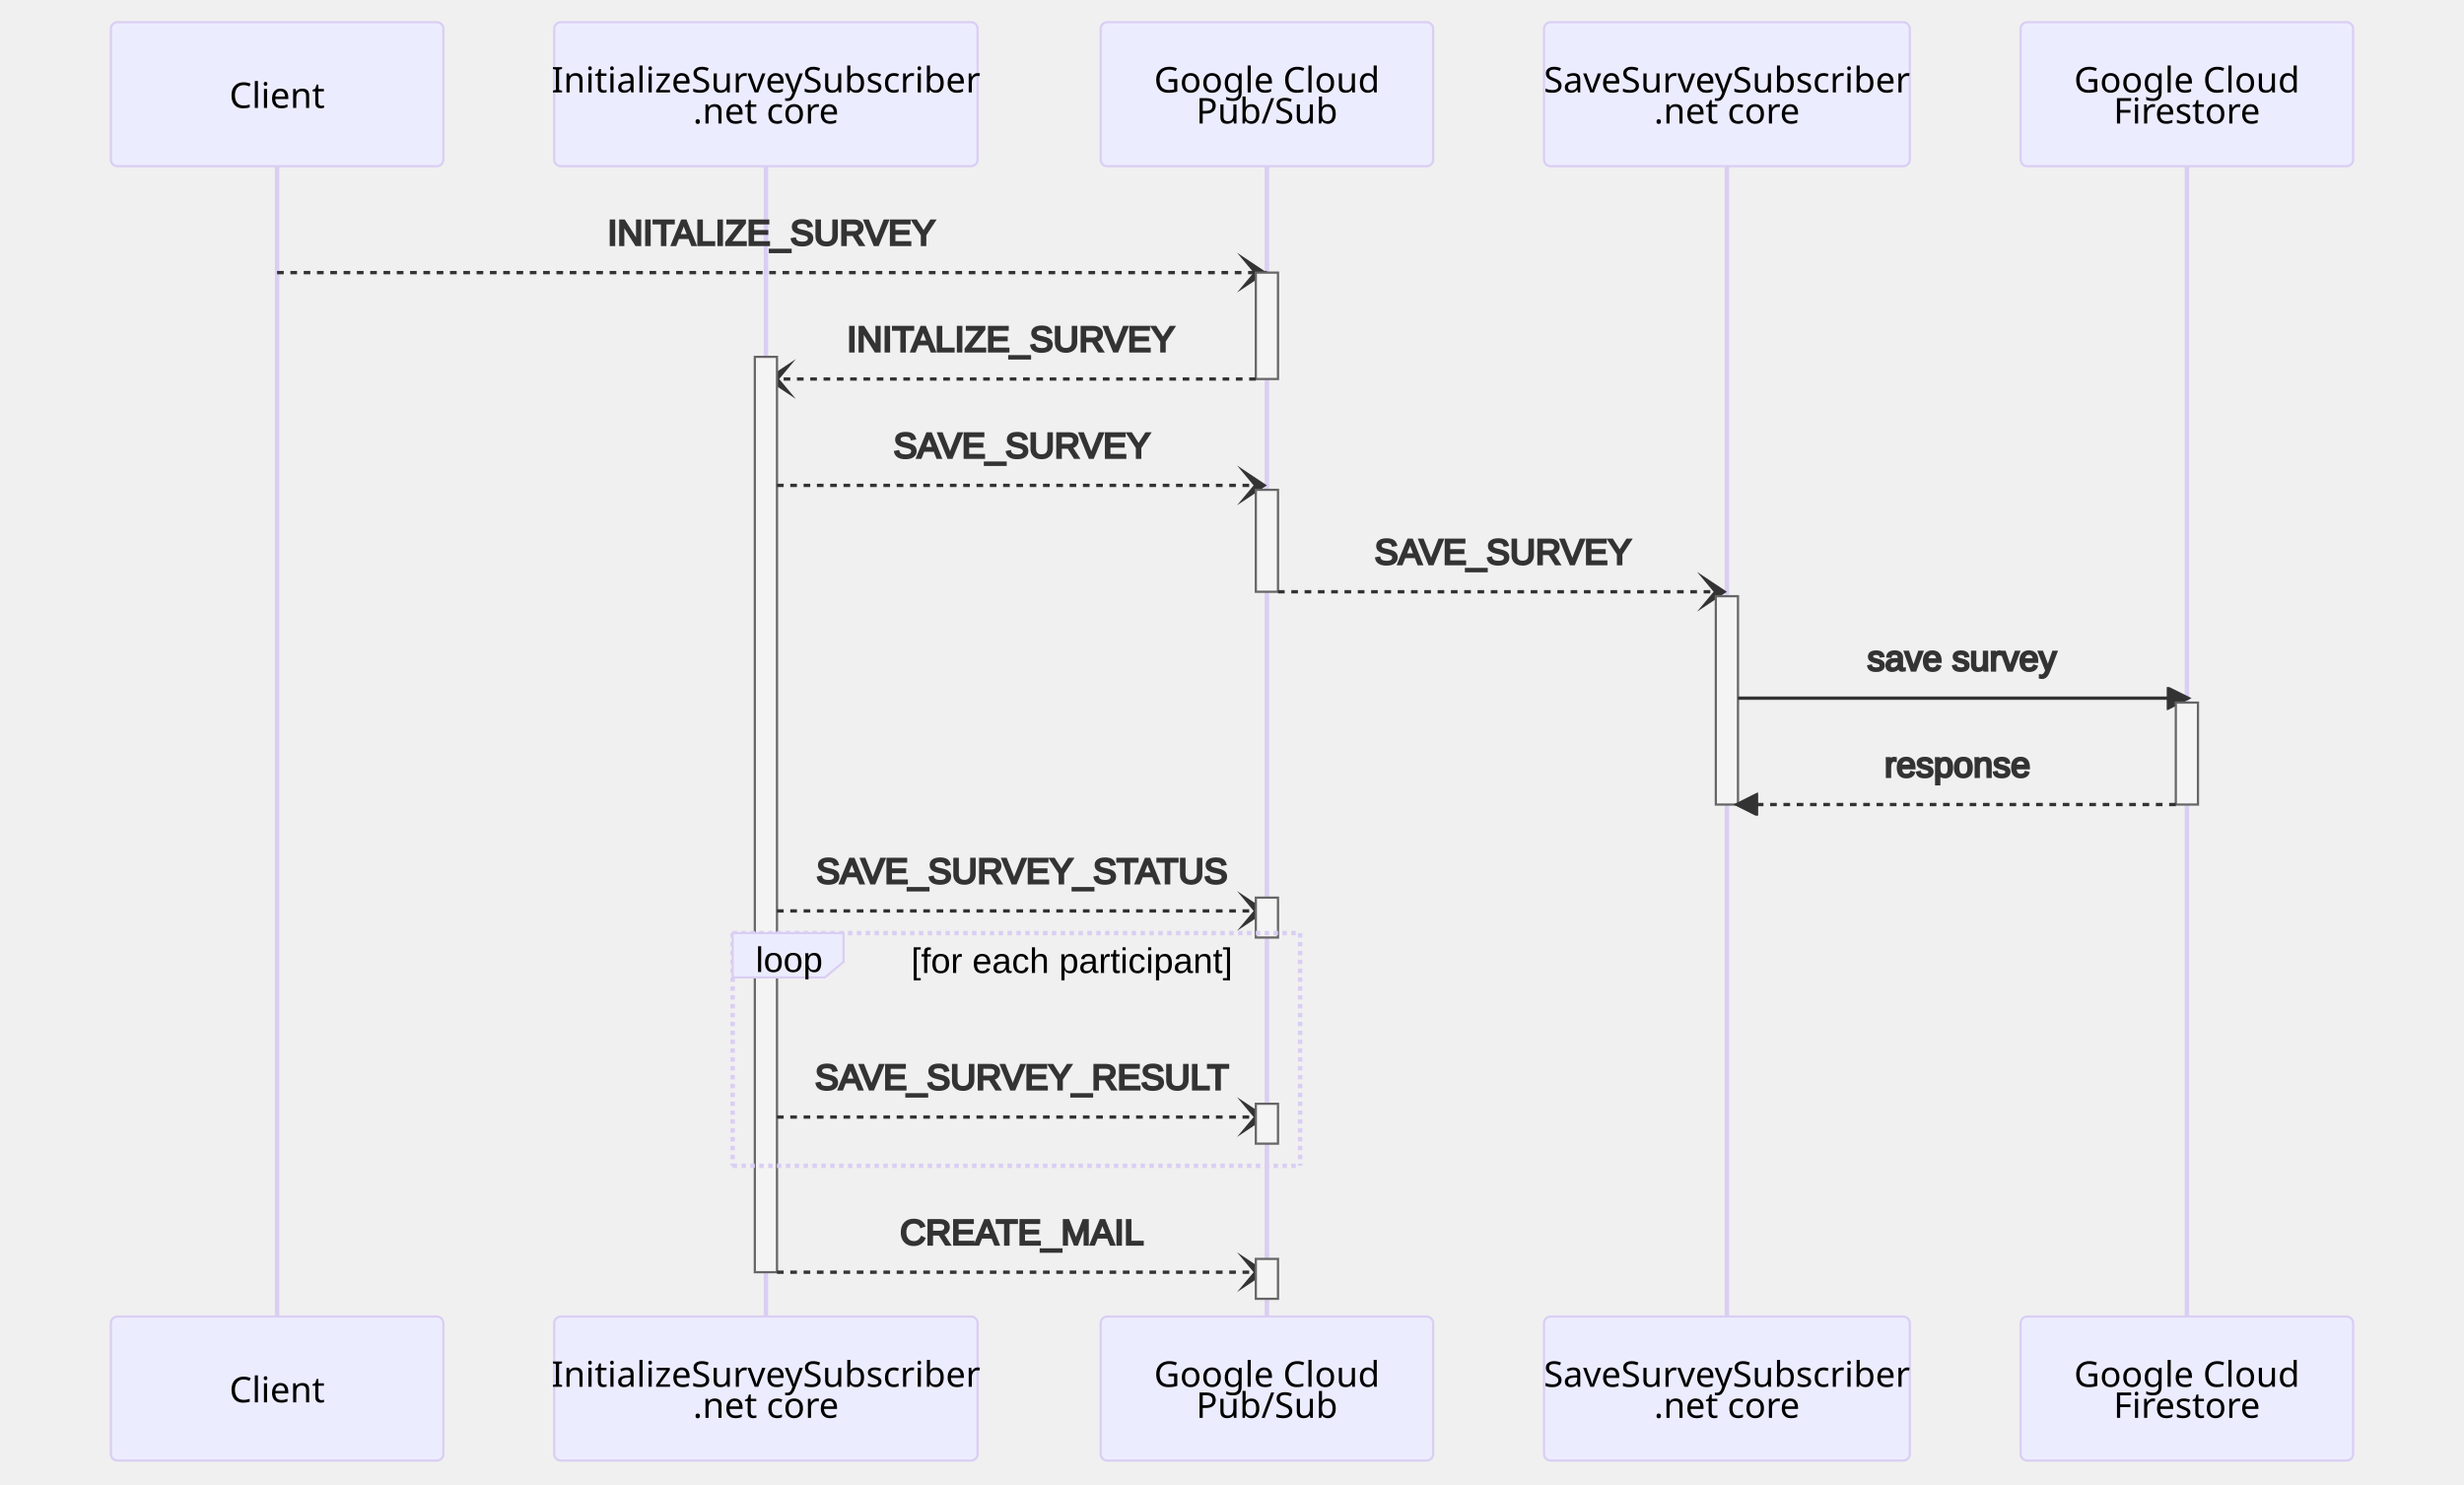
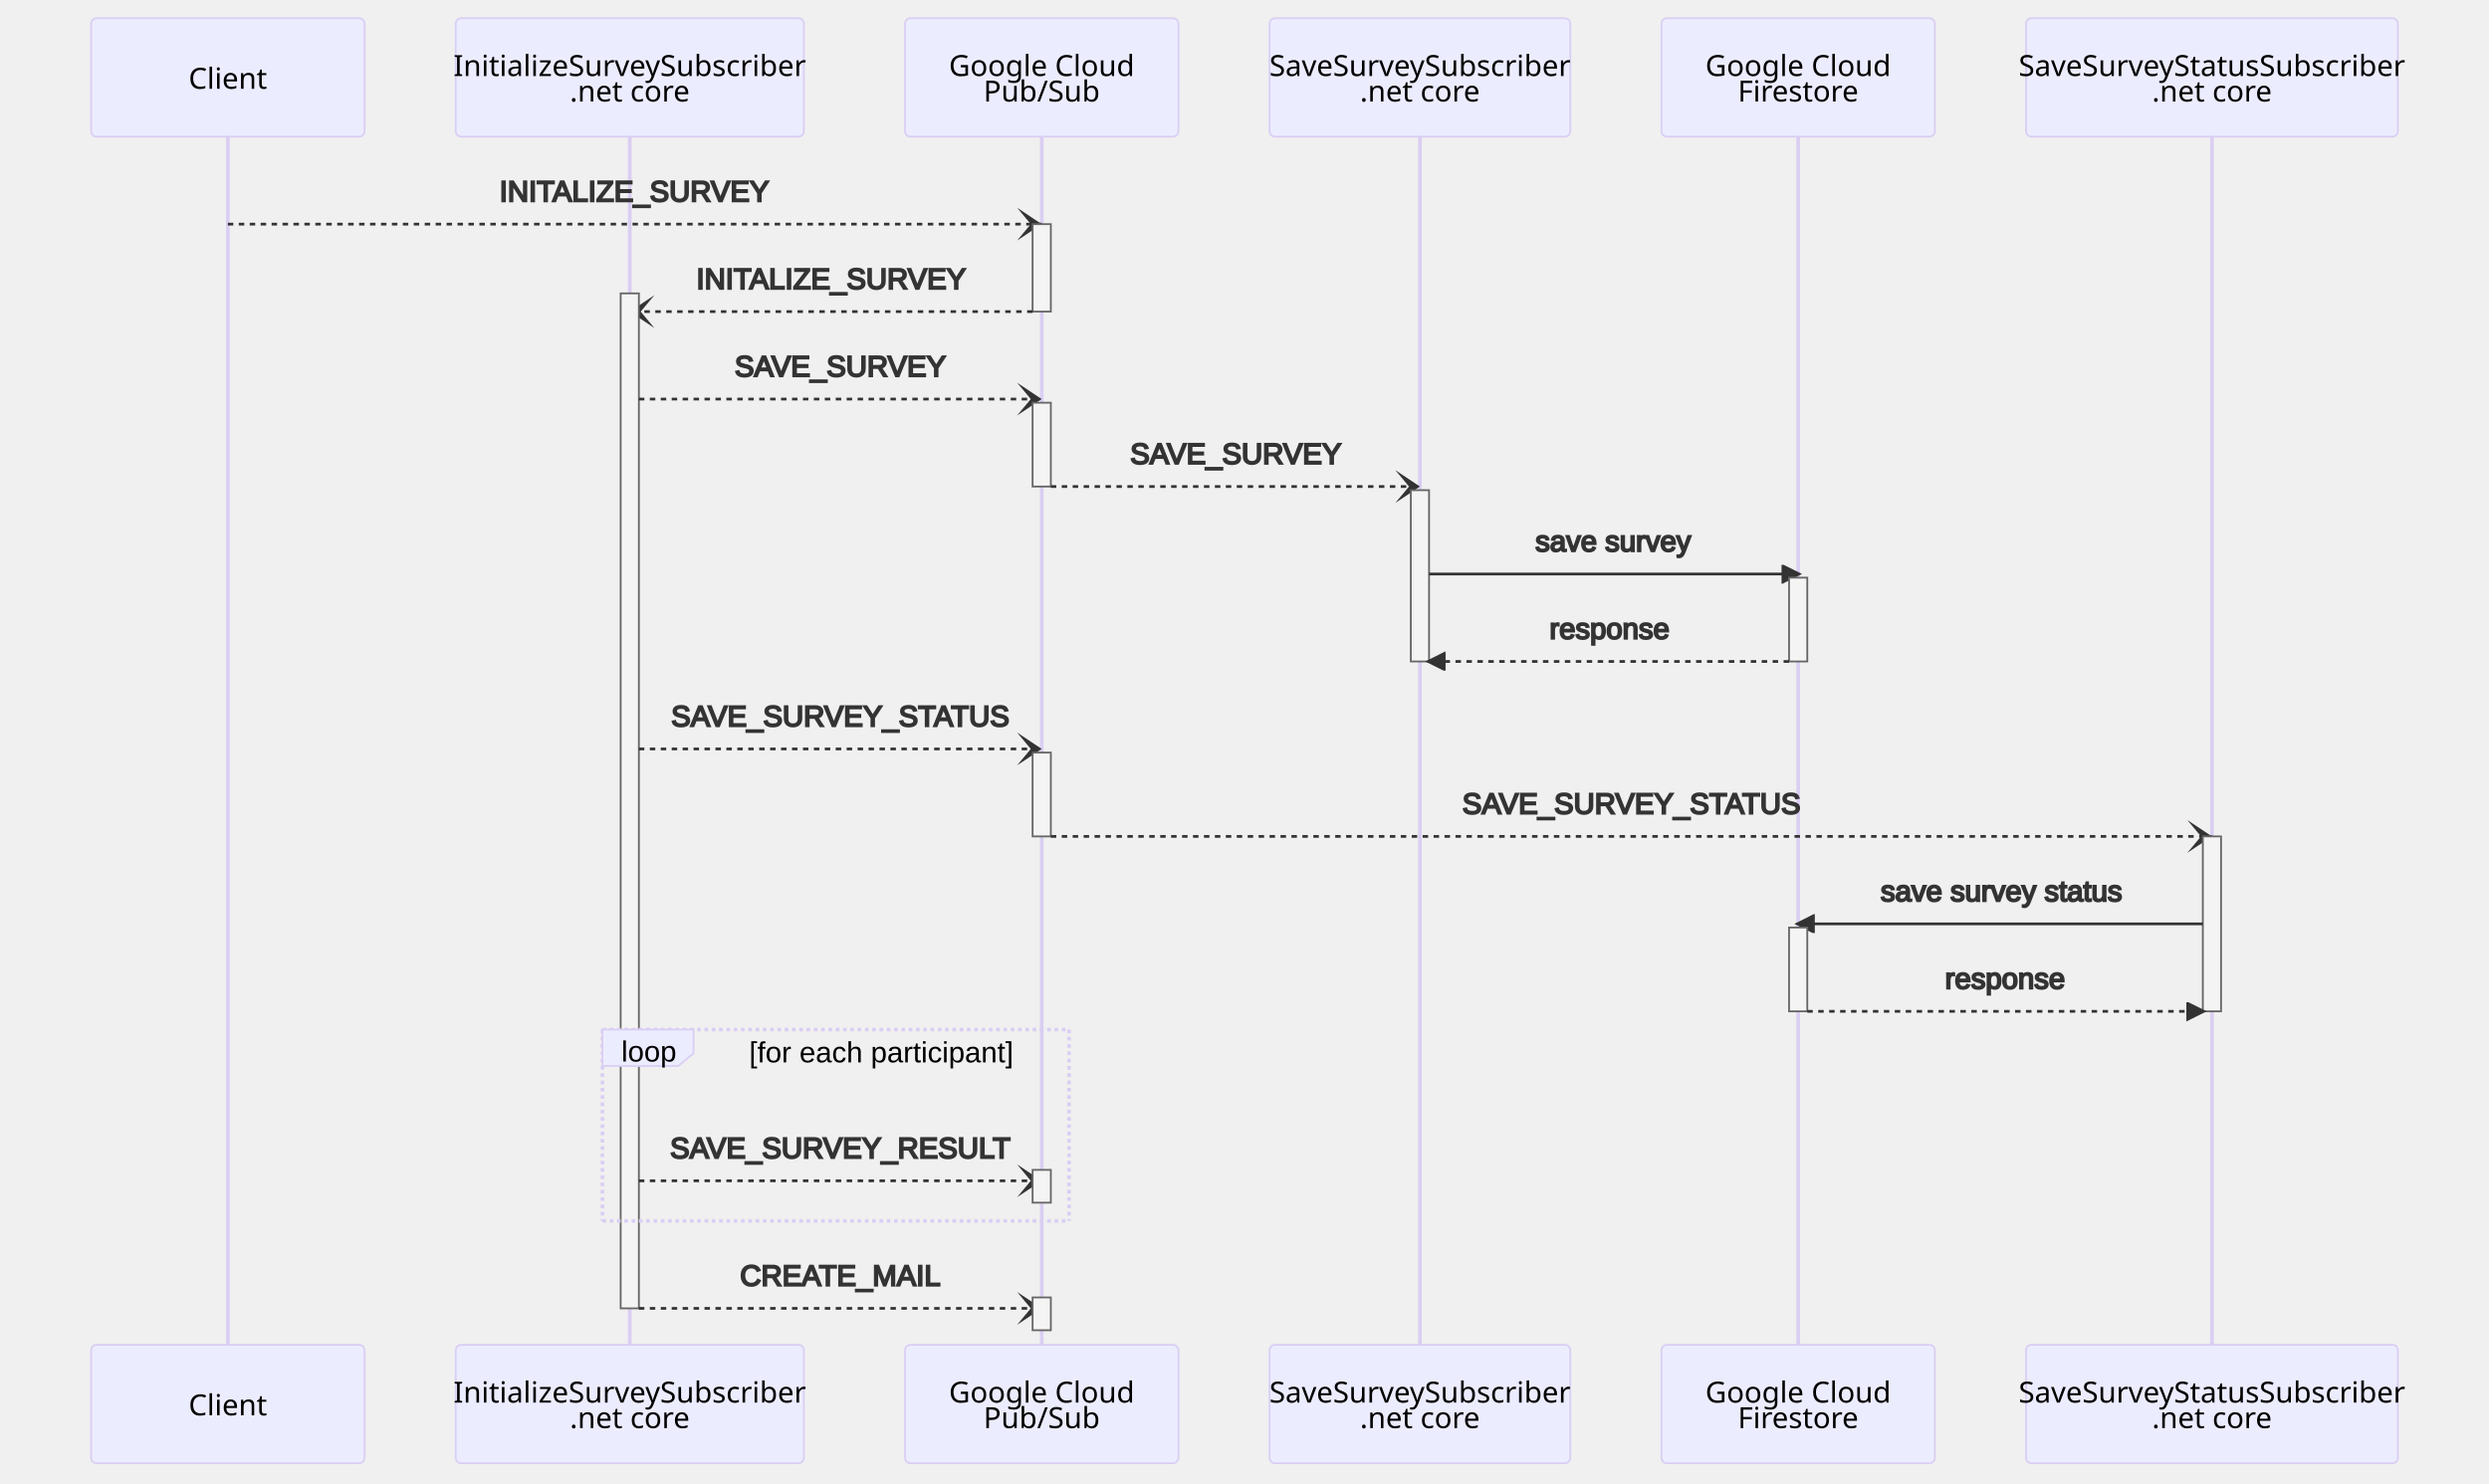
- <svg xmlns="http://www.w3.org/2000/svg" id="graph-div" width="100%" height="670" style="max-width: 1111.5px;" viewBox="-50 -10 1111.5 670">
+ <svg xmlns="http://www.w3.org/2000/svg" id="graph-div" width="100%" height="814" style="max-width: 1365.5px;" viewBox="-50 -10 1365.5 814">
  <style>#graph-div {font-family:"trebuchet ms",verdana,arial,sans-serif;font-size:16px;fill:#333;}#graph-div .error-icon{fill:#552222;}#graph-div .error-text{fill:#552222;stroke:#552222;}#graph-div .edge-thickness-normal{stroke-width:2px;}#graph-div .edge-thickness-thick{stroke-width:3.5px;}#graph-div .edge-pattern-solid{stroke-dasharray:0;}#graph-div .edge-pattern-dashed{stroke-dasharray:3;}#graph-div .edge-pattern-dotted{stroke-dasharray:2;}#graph-div .marker{fill:#333333;stroke:#333333;}#graph-div .marker.cross{stroke:#333333;}#graph-div svg{font-family:"trebuchet ms",verdana,arial,sans-serif;font-size:16px;}#graph-div .actor{stroke:hsl(259.626, 59.777%, 87.902%);fill:#ECECFF;}#graph-div text.actor&gt;tspan{fill:black;stroke:none;}#graph-div .actor-line{stroke:grey;}#graph-div .messageLine0{stroke-width:1.5;stroke-dasharray:none;stroke:#333;}#graph-div .messageLine1{stroke-width:1.5;stroke-dasharray:2,2;stroke:#333;}#graph-div #arrowhead path{fill:#333;stroke:#333;}#graph-div .sequenceNumber{fill:white;}#graph-div #sequencenumber{fill:#333;}#graph-div #crosshead path{fill:#333;stroke:#333;}#graph-div .messageText{fill:#333;stroke:#333;}#graph-div .labelBox{stroke:hsl(259.626, 59.777%, 87.902%);fill:#ECECFF;}#graph-div .labelText,#graph-div .labelText&gt;tspan{fill:black;stroke:none;}#graph-div .loopText,#graph-div .loopText&gt;tspan{fill:black;stroke:none;}#graph-div .loopLine{stroke-width:2px;stroke-dasharray:2,2;stroke:hsl(259.626, 59.777%, 87.902%);fill:hsl(259.626, 59.777%, 87.902%);}#graph-div .note{stroke:#aaaa33;fill:#fff5ad;}#graph-div .noteText,#graph-div .noteText&gt;tspan{fill:black;stroke:none;}#graph-div .activation0{fill:#f4f4f4;stroke:#666;}#graph-div .activation1{fill:#f4f4f4;stroke:#666;}#graph-div .activation2{fill:#f4f4f4;stroke:#666;}#graph-div .actorPopupMenu{position:absolute;}#graph-div .actorPopupMenuPanel{position:absolute;fill:#ECECFF;box-shadow:0px 8px 16px 0px rgba(0,0,0,0.2);filter:drop-shadow(3px 5px 2px rgb(0 0 0 / 0.4));}#graph-div .actor-man line{stroke:hsl(259.626, 59.777%, 87.902%);fill:#ECECFF;}#graph-div .actor-man circle,#graph-div line{stroke:hsl(259.626, 59.777%, 87.902%);fill:#ECECFF;stroke-width:2px;}#graph-div :root{--mermaid-font-family:"trebuchet ms",verdana,arial,sans-serif;}</style>
  <g />
  <defs>
    <symbol id="computer" width="24" height="24">
      <path transform="scale(.5)" d="M2 2v13h20v-13h-20zm18 11h-16v-9h16v9zm-10.228 6l.466-1h3.524l.467 1h-4.457zm14.228 3h-24l2-6h2.104l-1.33 4h18.45l-1.297-4h2.073l2 6zm-5-10h-14v-7h14v7z" />
    </symbol>
  </defs>
  <defs>
    <symbol id="database" fill-rule="evenodd" clip-rule="evenodd">
      <path transform="scale(.5)" d="M12.258.001l.256.004.255.005.253.008.251.01.249.012.247.015.246.016.242.019.241.02.239.023.236.024.233.027.231.028.229.031.225.032.223.034.22.036.217.038.214.04.211.041.208.043.205.045.201.046.198.048.194.05.191.051.187.053.183.054.18.056.175.057.172.059.168.06.163.061.16.063.155.064.15.066.074.033.073.033.071.034.07.034.069.035.068.035.067.035.066.035.064.036.064.036.062.036.06.036.06.037.058.037.058.037.055.038.055.038.053.038.052.038.051.039.05.039.048.039.047.039.045.04.044.04.043.04.041.04.04.041.039.041.037.041.036.041.034.041.033.042.032.042.03.042.029.042.027.042.026.043.024.043.023.043.021.043.02.043.018.044.017.043.015.044.013.044.012.044.011.045.009.044.007.045.006.045.004.045.002.045.001.045v17l-.001.045-.002.045-.004.045-.006.045-.007.045-.009.044-.011.045-.012.044-.013.044-.015.044-.017.043-.018.044-.02.043-.021.043-.023.043-.024.043-.026.043-.027.042-.029.042-.03.042-.032.042-.033.042-.034.041-.036.041-.037.041-.039.041-.04.041-.041.04-.043.04-.044.04-.045.04-.047.039-.048.039-.05.039-.051.039-.052.038-.053.038-.055.038-.055.038-.058.037-.058.037-.06.037-.06.036-.062.036-.064.036-.064.036-.066.035-.067.035-.068.035-.069.035-.07.034-.071.034-.073.033-.074.033-.15.066-.155.064-.16.063-.163.061-.168.06-.172.059-.175.057-.18.056-.183.054-.187.053-.191.051-.194.05-.198.048-.201.046-.205.045-.208.043-.211.041-.214.04-.217.038-.22.036-.223.034-.225.032-.229.031-.231.028-.233.027-.236.024-.239.023-.241.02-.242.019-.246.016-.247.015-.249.012-.251.01-.253.008-.255.005-.256.004-.258.001-.258-.001-.256-.004-.255-.005-.253-.008-.251-.01-.249-.012-.247-.015-.245-.016-.243-.019-.241-.02-.238-.023-.236-.024-.234-.027-.231-.028-.228-.031-.226-.032-.223-.034-.22-.036-.217-.038-.214-.04-.211-.041-.208-.043-.204-.045-.201-.046-.198-.048-.195-.05-.19-.051-.187-.053-.184-.054-.179-.056-.176-.057-.172-.059-.167-.06-.164-.061-.159-.063-.155-.064-.151-.066-.074-.033-.072-.033-.072-.034-.07-.034-.069-.035-.068-.035-.067-.035-.066-.035-.064-.036-.063-.036-.062-.036-.061-.036-.06-.037-.058-.037-.057-.037-.056-.038-.055-.038-.053-.038-.052-.038-.051-.039-.049-.039-.049-.039-.046-.039-.046-.04-.044-.04-.043-.04-.041-.04-.04-.041-.039-.041-.037-.041-.036-.041-.034-.041-.033-.042-.032-.042-.03-.042-.029-.042-.027-.042-.026-.043-.024-.043-.023-.043-.021-.043-.02-.043-.018-.044-.017-.043-.015-.044-.013-.044-.012-.044-.011-.045-.009-.044-.007-.045-.006-.045-.004-.045-.002-.045-.001-.045v-17l.001-.045.002-.045.004-.045.006-.045.007-.045.009-.044.011-.045.012-.044.013-.044.015-.044.017-.043.018-.044.02-.043.021-.043.023-.043.024-.043.026-.043.027-.042.029-.042.03-.042.032-.042.033-.042.034-.041.036-.041.037-.041.039-.041.04-.041.041-.04.043-.04.044-.04.046-.04.046-.039.049-.039.049-.039.051-.039.052-.038.053-.038.055-.038.056-.038.057-.037.058-.037.06-.037.061-.036.062-.036.063-.036.064-.036.066-.035.067-.035.068-.035.069-.035.07-.034.072-.034.072-.033.074-.033.151-.066.155-.064.159-.063.164-.061.167-.06.172-.059.176-.057.179-.056.184-.054.187-.053.19-.051.195-.05.198-.048.201-.046.204-.045.208-.043.211-.041.214-.04.217-.038.22-.036.223-.034.226-.032.228-.031.231-.028.234-.027.236-.024.238-.023.241-.02.243-.019.245-.016.247-.015.249-.012.251-.01.253-.008.255-.005.256-.004.258-.001.258.001zm-9.258 20.499v.01l.001.021.003.021.004.022.005.021.006.022.007.022.009.023.01.022.011.023.012.023.013.023.015.023.016.024.017.023.018.024.019.024.021.024.022.025.023.024.024.025.052.049.056.05.061.051.066.051.07.051.075.051.079.052.084.052.088.052.092.052.097.052.102.051.105.052.11.052.114.051.119.051.123.051.127.05.131.05.135.05.139.048.144.049.147.047.152.047.155.047.16.045.163.045.167.043.171.043.176.041.178.041.183.039.187.039.19.037.194.035.197.035.202.033.204.031.209.03.212.029.216.027.219.025.222.024.226.021.23.02.233.018.236.016.24.015.243.012.246.01.249.008.253.005.256.004.259.001.26-.001.257-.004.254-.005.25-.008.247-.011.244-.012.241-.014.237-.016.233-.018.231-.021.226-.021.224-.024.22-.026.216-.027.212-.028.21-.031.205-.031.202-.034.198-.034.194-.036.191-.037.187-.039.183-.04.179-.04.175-.042.172-.043.168-.044.163-.045.16-.046.155-.046.152-.047.148-.048.143-.049.139-.049.136-.05.131-.05.126-.05.123-.051.118-.052.114-.051.11-.052.106-.052.101-.052.096-.052.092-.052.088-.053.083-.051.079-.052.074-.052.07-.051.065-.051.06-.051.056-.05.051-.05.023-.024.023-.025.021-.024.02-.024.019-.024.018-.024.017-.024.015-.023.014-.024.013-.023.012-.023.01-.023.01-.022.008-.022.006-.022.006-.022.004-.022.004-.021.001-.021.001-.021v-4.127l-.077.055-.08.053-.083.054-.085.053-.087.052-.09.052-.093.051-.095.05-.097.05-.1.049-.102.049-.105.048-.106.047-.109.047-.111.046-.114.045-.115.045-.118.044-.12.043-.122.042-.124.042-.126.041-.128.04-.13.04-.132.038-.134.038-.135.037-.138.037-.139.035-.142.035-.143.034-.144.033-.147.032-.148.031-.15.03-.151.03-.153.029-.154.027-.156.027-.158.026-.159.025-.161.024-.162.023-.163.022-.165.021-.166.02-.167.019-.169.018-.169.017-.171.016-.173.015-.173.014-.175.013-.175.012-.177.011-.178.01-.179.008-.179.008-.181.006-.182.005-.182.004-.184.003-.184.002h-.37l-.184-.002-.184-.003-.182-.004-.182-.005-.181-.006-.179-.008-.179-.008-.178-.01-.176-.011-.176-.012-.175-.013-.173-.014-.172-.015-.171-.016-.17-.017-.169-.018-.167-.019-.166-.02-.165-.021-.163-.022-.162-.023-.161-.024-.159-.025-.157-.026-.156-.027-.155-.027-.153-.029-.151-.03-.15-.03-.148-.031-.146-.032-.145-.033-.143-.034-.141-.035-.14-.035-.137-.037-.136-.037-.134-.038-.132-.038-.13-.04-.128-.04-.126-.041-.124-.042-.122-.042-.12-.044-.117-.043-.116-.045-.113-.045-.112-.046-.109-.047-.106-.047-.105-.048-.102-.049-.1-.049-.097-.05-.095-.05-.093-.052-.09-.051-.087-.052-.085-.053-.083-.054-.08-.054-.077-.054v4.127zm0-5.654v.011l.001.021.003.021.004.021.005.022.006.022.007.022.009.022.01.022.011.023.012.023.013.023.015.024.016.023.017.024.018.024.019.024.021.024.022.024.023.025.024.024.052.05.056.05.061.05.066.051.07.051.075.052.079.051.084.052.088.052.092.052.097.052.102.052.105.052.11.051.114.051.119.052.123.05.127.051.131.05.135.049.139.049.144.048.147.048.152.047.155.046.16.045.163.045.167.044.171.042.176.042.178.04.183.04.187.038.19.037.194.036.197.034.202.033.204.032.209.03.212.028.216.027.219.025.222.024.226.022.23.02.233.018.236.016.24.014.243.012.246.01.249.008.253.006.256.003.259.001.26-.001.257-.003.254-.006.25-.008.247-.01.244-.012.241-.015.237-.016.233-.018.231-.02.226-.022.224-.024.22-.025.216-.027.212-.029.21-.03.205-.032.202-.033.198-.035.194-.036.191-.037.187-.039.183-.039.179-.041.175-.042.172-.043.168-.044.163-.045.16-.045.155-.047.152-.047.148-.048.143-.048.139-.05.136-.049.131-.05.126-.051.123-.051.118-.051.114-.052.11-.052.106-.052.101-.052.096-.052.092-.052.088-.052.083-.052.079-.052.074-.051.07-.052.065-.051.06-.05.056-.051.051-.049.023-.025.023-.024.021-.025.02-.024.019-.024.018-.024.017-.024.015-.023.014-.023.013-.024.012-.022.01-.023.01-.023.008-.022.006-.022.006-.022.004-.021.004-.022.001-.021.001-.021v-4.139l-.077.054-.08.054-.083.054-.085.052-.087.053-.09.051-.093.051-.095.051-.097.05-.1.049-.102.049-.105.048-.106.047-.109.047-.111.046-.114.045-.115.044-.118.044-.12.044-.122.042-.124.042-.126.041-.128.04-.13.039-.132.039-.134.038-.135.037-.138.036-.139.036-.142.035-.143.033-.144.033-.147.033-.148.031-.15.03-.151.03-.153.028-.154.028-.156.027-.158.026-.159.025-.161.024-.162.023-.163.022-.165.021-.166.02-.167.019-.169.018-.169.017-.171.016-.173.015-.173.014-.175.013-.175.012-.177.011-.178.009-.179.009-.179.007-.181.007-.182.005-.182.004-.184.003-.184.002h-.37l-.184-.002-.184-.003-.182-.004-.182-.005-.181-.007-.179-.007-.179-.009-.178-.009-.176-.011-.176-.012-.175-.013-.173-.014-.172-.015-.171-.016-.17-.017-.169-.018-.167-.019-.166-.02-.165-.021-.163-.022-.162-.023-.161-.024-.159-.025-.157-.026-.156-.027-.155-.028-.153-.028-.151-.03-.15-.03-.148-.031-.146-.033-.145-.033-.143-.033-.141-.035-.14-.036-.137-.036-.136-.037-.134-.038-.132-.039-.13-.039-.128-.04-.126-.041-.124-.042-.122-.043-.12-.043-.117-.044-.116-.044-.113-.046-.112-.046-.109-.046-.106-.047-.105-.048-.102-.049-.1-.049-.097-.05-.095-.051-.093-.051-.09-.051-.087-.053-.085-.052-.083-.054-.08-.054-.077-.054v4.139zm0-5.666v.011l.001.02.003.022.004.021.005.022.006.021.007.022.009.023.01.022.011.023.012.023.013.023.015.023.016.024.017.024.018.023.019.024.021.025.022.024.023.024.024.025.052.05.056.05.061.05.066.051.07.051.075.052.079.051.084.052.088.052.092.052.097.052.102.052.105.051.11.052.114.051.119.051.123.051.127.05.131.05.135.05.139.049.144.048.147.048.152.047.155.046.16.045.163.045.167.043.171.043.176.042.178.04.183.04.187.038.19.037.194.036.197.034.202.033.204.032.209.03.212.028.216.027.219.025.222.024.226.021.23.02.233.018.236.017.24.014.243.012.246.01.249.008.253.006.256.003.259.001.26-.001.257-.003.254-.006.25-.008.247-.01.244-.013.241-.014.237-.016.233-.018.231-.02.226-.022.224-.024.22-.025.216-.027.212-.029.21-.03.205-.032.202-.033.198-.035.194-.036.191-.037.187-.039.183-.039.179-.041.175-.042.172-.043.168-.044.163-.045.16-.045.155-.047.152-.047.148-.048.143-.049.139-.049.136-.049.131-.051.126-.05.123-.051.118-.052.114-.051.11-.052.106-.052.101-.052.096-.052.092-.052.088-.052.083-.052.079-.052.074-.052.07-.051.065-.051.06-.051.056-.05.051-.049.023-.025.023-.025.021-.024.02-.024.019-.024.018-.024.017-.024.015-.023.014-.024.013-.023.012-.023.01-.022.01-.023.008-.022.006-.022.006-.022.004-.022.004-.021.001-.021.001-.021v-4.153l-.077.054-.08.054-.083.053-.085.053-.087.053-.09.051-.093.051-.095.051-.097.05-.1.049-.102.048-.105.048-.106.048-.109.046-.111.046-.114.046-.115.044-.118.044-.12.043-.122.043-.124.042-.126.041-.128.04-.13.039-.132.039-.134.038-.135.037-.138.036-.139.036-.142.034-.143.034-.144.033-.147.032-.148.032-.15.03-.151.03-.153.028-.154.028-.156.027-.158.026-.159.024-.161.024-.162.023-.163.023-.165.021-.166.02-.167.019-.169.018-.169.017-.171.016-.173.015-.173.014-.175.013-.175.012-.177.01-.178.01-.179.009-.179.007-.181.006-.182.006-.182.004-.184.003-.184.001-.185.001-.185-.001-.184-.001-.184-.003-.182-.004-.182-.006-.181-.006-.179-.007-.179-.009-.178-.01-.176-.01-.176-.012-.175-.013-.173-.014-.172-.015-.171-.016-.17-.017-.169-.018-.167-.019-.166-.02-.165-.021-.163-.023-.162-.023-.161-.024-.159-.024-.157-.026-.156-.027-.155-.028-.153-.028-.151-.03-.15-.03-.148-.032-.146-.032-.145-.033-.143-.034-.141-.034-.14-.036-.137-.036-.136-.037-.134-.038-.132-.039-.13-.039-.128-.041-.126-.041-.124-.041-.122-.043-.12-.043-.117-.044-.116-.044-.113-.046-.112-.046-.109-.046-.106-.048-.105-.048-.102-.048-.1-.05-.097-.049-.095-.051-.093-.051-.09-.052-.087-.052-.085-.053-.083-.053-.08-.054-.077-.054v4.153zm8.74-8.179l-.257.004-.254.005-.25.008-.247.011-.244.012-.241.014-.237.016-.233.018-.231.021-.226.022-.224.023-.22.026-.216.027-.212.028-.21.031-.205.032-.202.033-.198.034-.194.036-.191.038-.187.038-.183.04-.179.041-.175.042-.172.043-.168.043-.163.045-.16.046-.155.046-.152.048-.148.048-.143.048-.139.049-.136.05-.131.05-.126.051-.123.051-.118.051-.114.052-.11.052-.106.052-.101.052-.096.052-.092.052-.088.052-.083.052-.079.052-.074.051-.07.052-.065.051-.06.05-.056.05-.051.05-.023.025-.023.024-.021.024-.02.025-.019.024-.018.024-.017.023-.015.024-.014.023-.013.023-.012.023-.01.023-.01.022-.008.022-.006.023-.006.021-.004.022-.004.021-.001.021-.001.021.001.021.001.021.004.021.004.022.006.021.006.023.008.022.01.022.01.023.012.023.013.023.014.023.015.024.017.023.018.024.019.024.02.025.021.024.023.024.023.025.051.05.056.05.06.05.065.051.07.052.074.051.079.052.083.052.088.052.092.052.096.052.101.052.106.052.11.052.114.052.118.051.123.051.126.051.131.05.136.05.139.049.143.048.148.048.152.048.155.046.16.046.163.045.168.043.172.043.175.042.179.041.183.04.187.038.191.038.194.036.198.034.202.033.205.032.21.031.212.028.216.027.22.026.224.023.226.022.231.021.233.018.237.016.241.014.244.012.247.011.25.008.254.005.257.004.26.001.26-.001.257-.004.254-.005.25-.008.247-.011.244-.012.241-.014.237-.016.233-.018.231-.021.226-.022.224-.023.22-.026.216-.027.212-.028.21-.031.205-.032.202-.033.198-.034.194-.036.191-.038.187-.038.183-.04.179-.041.175-.042.172-.043.168-.043.163-.045.16-.046.155-.046.152-.048.148-.048.143-.048.139-.049.136-.05.131-.05.126-.051.123-.051.118-.051.114-.052.11-.052.106-.052.101-.052.096-.052.092-.052.088-.052.083-.052.079-.052.074-.051.07-.052.065-.051.06-.05.056-.05.051-.05.023-.025.023-.024.021-.024.02-.025.019-.024.018-.024.017-.023.015-.024.014-.023.013-.023.012-.023.01-.023.01-.022.008-.022.006-.023.006-.021.004-.022.004-.021.001-.021.001-.021-.001-.021-.001-.021-.004-.021-.004-.022-.006-.021-.006-.023-.008-.022-.01-.022-.01-.023-.012-.023-.013-.023-.014-.023-.015-.024-.017-.023-.018-.024-.019-.024-.02-.025-.021-.024-.023-.024-.023-.025-.051-.05-.056-.05-.06-.05-.065-.051-.07-.052-.074-.051-.079-.052-.083-.052-.088-.052-.092-.052-.096-.052-.101-.052-.106-.052-.11-.052-.114-.052-.118-.051-.123-.051-.126-.051-.131-.05-.136-.05-.139-.049-.143-.048-.148-.048-.152-.048-.155-.046-.16-.046-.163-.045-.168-.043-.172-.043-.175-.042-.179-.041-.183-.04-.187-.038-.191-.038-.194-.036-.198-.034-.202-.033-.205-.032-.21-.031-.212-.028-.216-.027-.22-.026-.224-.023-.226-.022-.231-.021-.233-.018-.237-.016-.241-.014-.244-.012-.247-.011-.25-.008-.254-.005-.257-.004-.26-.001-.26.001z" />
    </symbol>
  </defs>
  <defs>
    <symbol id="clock" width="24" height="24">
      <path transform="scale(.5)" d="M12 2c5.514 0 10 4.486 10 10s-4.486 10-10 10-10-4.486-10-10 4.486-10 10-10zm0-2c-6.627 0-12 5.373-12 12s5.373 12 12 12 12-5.373 12-12-5.373-12-12-12zm5.848 12.459c.202.038.202.333.001.372-1.907.361-6.045 1.111-6.547 1.111-.719 0-1.301-.582-1.301-1.301 0-.512.77-5.447 1.125-7.445.034-.192.312-.181.343.014l.985 6.238 5.394 1.011z" />
    </symbol>
  </defs>
  <g>
-     <line id="actor1016" x1="75" y1="5" x2="75" y2="604" class="200" stroke-width="0.5px" stroke="#999" />
-     <g id="root-1016">
+     <line id="actor1715" x1="75" y1="5" x2="75" y2="748" class="200" stroke-width="0.5px" stroke="#999" />
+     <g id="root-1715">
      <rect x="0" y="0" fill="#eaeaea" stroke="#666" width="150" height="65" rx="3" ry="3" class="actor" />
      <text x="75" y="32.5" style="text-anchor: middle; font-weight: 400; font-family: &quot;Open-Sans&quot;, &quot;sans-serif&quot;;" dominant-baseline="central" alignment-baseline="central" class="actor">
        <tspan x="75" dy="0">Client</tspan>
      </text>
    </g>
  </g>
  <g>
-     <line id="actor1017" x1="295.5" y1="5" x2="295.5" y2="604" class="200" stroke-width="0.5px" stroke="#999" />
-     <g id="root-1017">
+     <line id="actor1716" x1="295.5" y1="5" x2="295.5" y2="748" class="200" stroke-width="0.5px" stroke="#999" />
+     <g id="root-1716">
      <rect x="200" y="0" fill="#eaeaea" stroke="#666" width="191" height="65" rx="3" ry="3" class="actor" />
      <text x="295.5" y="32.5" style="text-anchor: middle; font-weight: 400; font-family: &quot;Open-Sans&quot;, &quot;sans-serif&quot;;" dominant-baseline="central" alignment-baseline="central" class="actor">
        <tspan x="295.5" dy="-7">InitializeSurveySubscriber</tspan>
      </text>
      <text x="295.5" y="32.5" style="text-anchor: middle; font-weight: 400; font-family: &quot;Open-Sans&quot;, &quot;sans-serif&quot;;" dominant-baseline="central" alignment-baseline="central" class="actor">
        <tspan x="295.5" dy="7">.net core</tspan>
      </text>
    </g>
  </g>
  <g>
-     <line id="actor1018" x1="521.5" y1="5" x2="521.5" y2="604" class="200" stroke-width="0.5px" stroke="#999" />
-     <g id="root-1018">
+     <line id="actor1717" x1="521.5" y1="5" x2="521.5" y2="748" class="200" stroke-width="0.5px" stroke="#999" />
+     <g id="root-1717">
      <rect x="446.5" y="0" fill="#eaeaea" stroke="#666" width="150" height="65" rx="3" ry="3" class="actor" />
      <text x="521.5" y="32.5" style="text-anchor: middle; font-weight: 400; font-family: &quot;Open-Sans&quot;, &quot;sans-serif&quot;;" dominant-baseline="central" alignment-baseline="central" class="actor">
        <tspan x="521.5" dy="-7">Google Cloud</tspan>
      </text>
      <text x="521.5" y="32.5" style="text-anchor: middle; font-weight: 400; font-family: &quot;Open-Sans&quot;, &quot;sans-serif&quot;;" dominant-baseline="central" alignment-baseline="central" class="actor">
        <tspan x="521.5" dy="7">Pub/Sub</tspan>
      </text>
    </g>
  </g>
  <g>
-     <line id="actor1019" x1="729" y1="5" x2="729" y2="604" class="200" stroke-width="0.5px" stroke="#999" />
-     <g id="root-1019">
+     <line id="actor1718" x1="729" y1="5" x2="729" y2="748" class="200" stroke-width="0.5px" stroke="#999" />
+     <g id="root-1718">
      <rect x="646.5" y="0" fill="#eaeaea" stroke="#666" width="165" height="65" rx="3" ry="3" class="actor" />
      <text x="729" y="32.5" style="text-anchor: middle; font-weight: 400; font-family: &quot;Open-Sans&quot;, &quot;sans-serif&quot;;" dominant-baseline="central" alignment-baseline="central" class="actor">
        <tspan x="729" dy="-7">SaveSurveySubscriber</tspan>
      </text>
      <text x="729" y="32.5" style="text-anchor: middle; font-weight: 400; font-family: &quot;Open-Sans&quot;, &quot;sans-serif&quot;;" dominant-baseline="central" alignment-baseline="central" class="actor">
        <tspan x="729" dy="7">.net core</tspan>
      </text>
    </g>
  </g>
  <g>
-     <line id="actor1020" x1="936.5" y1="5" x2="936.5" y2="604" class="200" stroke-width="0.5px" stroke="#999" />
-     <g id="root-1020">
+     <line id="actor1719" x1="936.5" y1="5" x2="936.5" y2="748" class="200" stroke-width="0.5px" stroke="#999" />
+     <g id="root-1719">
      <rect x="861.5" y="0" fill="#eaeaea" stroke="#666" width="150" height="65" rx="3" ry="3" class="actor" />
      <text x="936.5" y="32.5" style="text-anchor: middle; font-weight: 400; font-family: &quot;Open-Sans&quot;, &quot;sans-serif&quot;;" dominant-baseline="central" alignment-baseline="central" class="actor">
        <tspan x="936.5" dy="-7">Google Cloud</tspan>
      </text>
      <text x="936.5" y="32.5" style="text-anchor: middle; font-weight: 400; font-family: &quot;Open-Sans&quot;, &quot;sans-serif&quot;;" dominant-baseline="central" alignment-baseline="central" class="actor">
        <tspan x="936.5" dy="7">Firestore</tspan>
      </text>
    </g>
  </g>
+   <g>
+     <line id="actor1720" x1="1163.5" y1="5" x2="1163.5" y2="748" class="200" stroke-width="0.5px" stroke="#999" />
+     <g id="root-1720">
+       <rect x="1061.5" y="0" fill="#eaeaea" stroke="#666" width="204" height="65" rx="3" ry="3" class="actor" />
+       <text x="1163.5" y="32.5" style="text-anchor: middle; font-weight: 400; font-family: &quot;Open-Sans&quot;, &quot;sans-serif&quot;;" dominant-baseline="central" alignment-baseline="central" class="actor">
+         <tspan x="1163.5" dy="-7">SaveSurveyStatusSubscriber</tspan>
+       </text>
+       <text x="1163.5" y="32.5" style="text-anchor: middle; font-weight: 400; font-family: &quot;Open-Sans&quot;, &quot;sans-serif&quot;;" dominant-baseline="central" alignment-baseline="central" class="actor">
+         <tspan x="1163.5" dy="7">.net core</tspan>
+       </text>
+     </g>
+   </g>
  <defs>
    <marker id="arrowhead" refX="9" refY="5" markerUnits="userSpaceOnUse" markerWidth="12" markerHeight="12" orient="auto">
      <path d="M 0 0 L 10 5 L 0 10 z" />
    </marker>
  </defs>
  <defs>
    <marker id="crosshead" markerWidth="15" markerHeight="8" orient="auto" refX="16" refY="4">
      <path fill="black" stroke="#000000" style="stroke-dasharray: 0px, 0px;" stroke-width="1px" d="M 9,2 V 6 L16,4 Z" />
      <path fill="none" stroke="#000000" style="stroke-dasharray: 0px, 0px;" stroke-width="1px" d="M 0,1 L 6,7 M 6,1 L 0,7" />
    </marker>
  </defs>
  <defs>
    <marker id="filled-head" refX="18" refY="7" markerWidth="20" markerHeight="28" orient="auto">
      <path d="M 18,7 L9,13 L14,7 L9,1 Z" />
    </marker>
  </defs>
  <defs>
    <marker id="sequencenumber" refX="15" refY="15" markerWidth="60" markerHeight="40" orient="auto">
      <circle cx="15" cy="15" r="6" />
    </marker>
  </defs>
  <text x="298" y="80" text-anchor="middle" dominant-baseline="middle" alignment-baseline="middle" style="font-family: &quot;trebuchet ms&quot;, verdana, arial, sans-serif; font-weight: 400;" class="messageText" dy="1em">INITALIZE_SURVEY</text>
  <line x1="75" y1="113" x2="521.5" y2="113" style="stroke-dasharray: 3px, 3px; fill: none;" class="messageLine1" stroke-width="2" stroke="none" marker-end="url(#filled-head)" />
  <g>
    <rect x="516.5" y="113" fill="#EDF2AE" stroke="#666" width="10" height="48" rx="0" ry="0" class="activation0" />
  </g>
  <text x="406" y="128" text-anchor="middle" dominant-baseline="middle" alignment-baseline="middle" style="font-family: &quot;trebuchet ms&quot;, verdana, arial, sans-serif; font-weight: 400;" class="messageText" dy="1em">INITALIZE_SURVEY</text>
  <line x1="516.5" y1="161" x2="295.5" y2="161" style="stroke-dasharray: 3px, 3px; fill: none;" class="messageLine1" stroke-width="2" stroke="none" marker-end="url(#filled-head)" />
  <g>
-     <rect x="290.5" y="151" fill="#EDF2AE" stroke="#666" width="10" height="413" rx="0" ry="0" class="activation0" />
+     <rect x="290.5" y="151" fill="#EDF2AE" stroke="#666" width="10" height="557" rx="0" ry="0" class="activation0" />
  </g>
  <text x="411" y="176" text-anchor="middle" dominant-baseline="middle" alignment-baseline="middle" style="font-family: &quot;trebuchet ms&quot;, verdana, arial, sans-serif; font-weight: 400;" class="messageText" dy="1em">SAVE_SURVEY</text>
  <line x1="300.5" y1="209" x2="521.5" y2="209" style="stroke-dasharray: 3px, 3px; fill: none;" class="messageLine1" stroke-width="2" stroke="none" marker-end="url(#filled-head)" />
  <g>
    <rect x="516.5" y="211" fill="#EDF2AE" stroke="#666" width="10" height="46" rx="0" ry="0" class="activation0" />
  </g>
  <text x="628" y="224" text-anchor="middle" dominant-baseline="middle" alignment-baseline="middle" style="font-family: &quot;trebuchet ms&quot;, verdana, arial, sans-serif; font-weight: 400;" class="messageText" dy="1em">SAVE_SURVEY</text>
  <line x1="526.5" y1="257" x2="729" y2="257" style="stroke-dasharray: 3px, 3px; fill: none;" class="messageLine1" stroke-width="2" stroke="none" marker-end="url(#filled-head)" />
  <g>
    <rect x="724" y="259" fill="#EDF2AE" stroke="#666" width="10" height="94" rx="0" ry="0" class="activation0" />
  </g>
  <text x="835" y="272" text-anchor="middle" dominant-baseline="middle" alignment-baseline="middle" style="font-family: &quot;trebuchet ms&quot;, verdana, arial, sans-serif; font-weight: 400;" class="messageText" dy="1em">save survey</text>
  <line x1="734" y1="305" x2="936.5" y2="305" class="messageLine0" stroke-width="2" stroke="none" style="fill: none;" marker-end="url(#arrowhead)" />
  <g>
    <rect x="931.5" y="307" fill="#EDF2AE" stroke="#666" width="10" height="46" rx="0" ry="0" class="activation0" />
  </g>
  <text x="833" y="320" text-anchor="middle" dominant-baseline="middle" alignment-baseline="middle" style="font-family: &quot;trebuchet ms&quot;, verdana, arial, sans-serif; font-weight: 400;" class="messageText" dy="1em">response</text>
  <line x1="931.5" y1="353" x2="734" y2="353" style="stroke-dasharray: 3px, 3px; fill: none;" class="messageLine1" stroke-width="2" stroke="none" marker-end="url(#arrowhead)" />
  <text x="411" y="368" text-anchor="middle" dominant-baseline="middle" alignment-baseline="middle" style="font-family: &quot;trebuchet ms&quot;, verdana, arial, sans-serif; font-weight: 400;" class="messageText" dy="1em">SAVE_SURVEY_STATUS</text>
  <line x1="300.5" y1="401" x2="521.5" y2="401" style="stroke-dasharray: 3px, 3px; fill: none;" class="messageLine1" stroke-width="2" stroke="none" marker-end="url(#filled-head)" />
  <g>
-     <rect x="516.5" y="395" fill="#EDF2AE" stroke="#666" width="10" height="18" rx="0" ry="0" class="activation0" />
-   </g>
-   <text x="411" y="461" text-anchor="middle" dominant-baseline="middle" alignment-baseline="middle" style="font-family: &quot;trebuchet ms&quot;, verdana, arial, sans-serif; font-weight: 400;" class="messageText" dy="1em">SAVE_SURVEY_RESULT</text>
-   <line x1="300.5" y1="494" x2="521.5" y2="494" style="stroke-dasharray: 3px, 3px; fill: none;" class="messageLine1" stroke-width="2" stroke="none" marker-end="url(#filled-head)" />
-   <g>
-     <rect x="516.5" y="488" fill="#EDF2AE" stroke="#666" width="10" height="18" rx="0" ry="0" class="activation0" />
-   </g>
-   <g>
-     <line x1="280.5" y1="411" x2="536.5" y2="411" class="loopLine" />
-     <line x1="536.5" y1="411" x2="536.5" y2="516" class="loopLine" />
-     <line x1="280.5" y1="516" x2="536.5" y2="516" class="loopLine" />
-     <line x1="280.5" y1="411" x2="280.5" y2="516" class="loopLine" />
-     <polygon points="280.5,411 330.5,411 330.5,424 322.1,431 280.5,431" class="labelBox" />
-     <text x="306" y="424" text-anchor="middle" dominant-baseline="middle" alignment-baseline="middle" style="font-family: &quot;trebuchet ms&quot;, verdana, arial, sans-serif; font-weight: 400;" class="labelText">loop</text>
-     <text x="433.5" y="429" text-anchor="middle" style="font-family: &quot;trebuchet ms&quot;, verdana, arial, sans-serif; font-weight: 400;" class="loopText">
+     <rect x="516.5" y="403" fill="#EDF2AE" stroke="#666" width="10" height="46" rx="0" ry="0" class="activation0" />
+   </g>
+   <text x="845" y="416" text-anchor="middle" dominant-baseline="middle" alignment-baseline="middle" style="font-family: &quot;trebuchet ms&quot;, verdana, arial, sans-serif; font-weight: 400;" class="messageText" dy="1em">SAVE_SURVEY_STATUS</text>
+   <line x1="526.5" y1="449" x2="1163.5" y2="449" style="stroke-dasharray: 3px, 3px; fill: none;" class="messageLine1" stroke-width="2" stroke="none" marker-end="url(#filled-head)" />
+   <g>
+     <rect x="1158.5" y="449" fill="#EDF2AE" stroke="#666" width="10" height="96" rx="0" ry="0" class="activation0" />
+   </g>
+   <text x="1048" y="464" text-anchor="middle" dominant-baseline="middle" alignment-baseline="middle" style="font-family: &quot;trebuchet ms&quot;, verdana, arial, sans-serif; font-weight: 400;" class="messageText" dy="1em">save survey status</text>
+   <line x1="1158.5" y1="497" x2="936.5" y2="497" class="messageLine0" stroke-width="2" stroke="none" style="fill: none;" marker-end="url(#arrowhead)" />
+   <g>
+     <rect x="931.5" y="499" fill="#EDF2AE" stroke="#666" width="10" height="46" rx="0" ry="0" class="activation0" />
+   </g>
+   <text x="1050" y="512" text-anchor="middle" dominant-baseline="middle" alignment-baseline="middle" style="font-family: &quot;trebuchet ms&quot;, verdana, arial, sans-serif; font-weight: 400;" class="messageText" dy="1em">response</text>
+   <line x1="941.5" y1="545" x2="1158.5" y2="545" style="stroke-dasharray: 3px, 3px; fill: none;" class="messageLine1" stroke-width="2" stroke="none" marker-end="url(#arrowhead)" />
+   <text x="411" y="605" text-anchor="middle" dominant-baseline="middle" alignment-baseline="middle" style="font-family: &quot;trebuchet ms&quot;, verdana, arial, sans-serif; font-weight: 400;" class="messageText" dy="1em">SAVE_SURVEY_RESULT</text>
+   <line x1="300.5" y1="638" x2="521.5" y2="638" style="stroke-dasharray: 3px, 3px; fill: none;" class="messageLine1" stroke-width="2" stroke="none" marker-end="url(#filled-head)" />
+   <g>
+     <rect x="516.5" y="632" fill="#EDF2AE" stroke="#666" width="10" height="18" rx="0" ry="0" class="activation0" />
+   </g>
+   <g>
+     <line x1="280.5" y1="555" x2="536.5" y2="555" class="loopLine" />
+     <line x1="536.5" y1="555" x2="536.5" y2="660" class="loopLine" />
+     <line x1="280.5" y1="660" x2="536.5" y2="660" class="loopLine" />
+     <line x1="280.5" y1="555" x2="280.5" y2="660" class="loopLine" />
+     <polygon points="280.5,555 330.5,555 330.5,568 322.1,575 280.5,575" class="labelBox" />
+     <text x="306" y="568" text-anchor="middle" dominant-baseline="middle" alignment-baseline="middle" style="font-family: &quot;trebuchet ms&quot;, verdana, arial, sans-serif; font-weight: 400;" class="labelText">loop</text>
+     <text x="433.5" y="573" text-anchor="middle" style="font-family: &quot;trebuchet ms&quot;, verdana, arial, sans-serif; font-weight: 400;" class="loopText">
      <tspan x="433.5">[for each participant]</tspan>
    </text>
  </g>
-   <text x="411" y="531" text-anchor="middle" dominant-baseline="middle" alignment-baseline="middle" style="font-family: &quot;trebuchet ms&quot;, verdana, arial, sans-serif; font-weight: 400;" class="messageText" dy="1em">CREATE_MAIL</text>
-   <line x1="300.5" y1="564" x2="521.5" y2="564" style="stroke-dasharray: 3px, 3px; fill: none;" class="messageLine1" stroke-width="2" stroke="none" marker-end="url(#filled-head)" />
-   <g>
-     <rect x="516.5" y="558" fill="#EDF2AE" stroke="#666" width="10" height="18" rx="0" ry="0" class="activation0" />
-   </g>
-   <g>
-     <rect x="0" y="584" fill="#eaeaea" stroke="#666" width="150" height="65" rx="3" ry="3" class="actor" />
-     <text x="75" y="616.5" style="text-anchor: middle; font-weight: 400; font-family: &quot;Open-Sans&quot;, &quot;sans-serif&quot;;" dominant-baseline="central" alignment-baseline="central" class="actor">
+   <text x="411" y="675" text-anchor="middle" dominant-baseline="middle" alignment-baseline="middle" style="font-family: &quot;trebuchet ms&quot;, verdana, arial, sans-serif; font-weight: 400;" class="messageText" dy="1em">CREATE_MAIL</text>
+   <line x1="300.5" y1="708" x2="521.5" y2="708" style="stroke-dasharray: 3px, 3px; fill: none;" class="messageLine1" stroke-width="2" stroke="none" marker-end="url(#filled-head)" />
+   <g>
+     <rect x="516.5" y="702" fill="#EDF2AE" stroke="#666" width="10" height="18" rx="0" ry="0" class="activation0" />
+   </g>
+   <g>
+     <rect x="0" y="728" fill="#eaeaea" stroke="#666" width="150" height="65" rx="3" ry="3" class="actor" />
+     <text x="75" y="760.5" style="text-anchor: middle; font-weight: 400; font-family: &quot;Open-Sans&quot;, &quot;sans-serif&quot;;" dominant-baseline="central" alignment-baseline="central" class="actor">
      <tspan x="75" dy="0">Client</tspan>
    </text>
  </g>
  <g>
-     <rect x="200" y="584" fill="#eaeaea" stroke="#666" width="191" height="65" rx="3" ry="3" class="actor" />
-     <text x="295.5" y="616.5" style="text-anchor: middle; font-weight: 400; font-family: &quot;Open-Sans&quot;, &quot;sans-serif&quot;;" dominant-baseline="central" alignment-baseline="central" class="actor">
+     <rect x="200" y="728" fill="#eaeaea" stroke="#666" width="191" height="65" rx="3" ry="3" class="actor" />
+     <text x="295.5" y="760.5" style="text-anchor: middle; font-weight: 400; font-family: &quot;Open-Sans&quot;, &quot;sans-serif&quot;;" dominant-baseline="central" alignment-baseline="central" class="actor">
      <tspan x="295.5" dy="-7">InitializeSurveySubscriber</tspan>
    </text>
-     <text x="295.5" y="616.5" style="text-anchor: middle; font-weight: 400; font-family: &quot;Open-Sans&quot;, &quot;sans-serif&quot;;" dominant-baseline="central" alignment-baseline="central" class="actor">
+     <text x="295.5" y="760.5" style="text-anchor: middle; font-weight: 400; font-family: &quot;Open-Sans&quot;, &quot;sans-serif&quot;;" dominant-baseline="central" alignment-baseline="central" class="actor">
      <tspan x="295.5" dy="7">.net core</tspan>
    </text>
  </g>
  <g>
-     <rect x="446.5" y="584" fill="#eaeaea" stroke="#666" width="150" height="65" rx="3" ry="3" class="actor" />
-     <text x="521.5" y="616.5" style="text-anchor: middle; font-weight: 400; font-family: &quot;Open-Sans&quot;, &quot;sans-serif&quot;;" dominant-baseline="central" alignment-baseline="central" class="actor">
+     <rect x="446.5" y="728" fill="#eaeaea" stroke="#666" width="150" height="65" rx="3" ry="3" class="actor" />
+     <text x="521.5" y="760.5" style="text-anchor: middle; font-weight: 400; font-family: &quot;Open-Sans&quot;, &quot;sans-serif&quot;;" dominant-baseline="central" alignment-baseline="central" class="actor">
      <tspan x="521.5" dy="-7">Google Cloud</tspan>
    </text>
-     <text x="521.5" y="616.5" style="text-anchor: middle; font-weight: 400; font-family: &quot;Open-Sans&quot;, &quot;sans-serif&quot;;" dominant-baseline="central" alignment-baseline="central" class="actor">
+     <text x="521.5" y="760.5" style="text-anchor: middle; font-weight: 400; font-family: &quot;Open-Sans&quot;, &quot;sans-serif&quot;;" dominant-baseline="central" alignment-baseline="central" class="actor">
      <tspan x="521.5" dy="7">Pub/Sub</tspan>
    </text>
  </g>
  <g>
-     <rect x="646.5" y="584" fill="#eaeaea" stroke="#666" width="165" height="65" rx="3" ry="3" class="actor" />
-     <text x="729" y="616.5" style="text-anchor: middle; font-weight: 400; font-family: &quot;Open-Sans&quot;, &quot;sans-serif&quot;;" dominant-baseline="central" alignment-baseline="central" class="actor">
+     <rect x="646.5" y="728" fill="#eaeaea" stroke="#666" width="165" height="65" rx="3" ry="3" class="actor" />
+     <text x="729" y="760.5" style="text-anchor: middle; font-weight: 400; font-family: &quot;Open-Sans&quot;, &quot;sans-serif&quot;;" dominant-baseline="central" alignment-baseline="central" class="actor">
      <tspan x="729" dy="-7">SaveSurveySubscriber</tspan>
    </text>
-     <text x="729" y="616.5" style="text-anchor: middle; font-weight: 400; font-family: &quot;Open-Sans&quot;, &quot;sans-serif&quot;;" dominant-baseline="central" alignment-baseline="central" class="actor">
+     <text x="729" y="760.5" style="text-anchor: middle; font-weight: 400; font-family: &quot;Open-Sans&quot;, &quot;sans-serif&quot;;" dominant-baseline="central" alignment-baseline="central" class="actor">
      <tspan x="729" dy="7">.net core</tspan>
    </text>
  </g>
  <g>
-     <rect x="861.5" y="584" fill="#eaeaea" stroke="#666" width="150" height="65" rx="3" ry="3" class="actor" />
-     <text x="936.5" y="616.5" style="text-anchor: middle; font-weight: 400; font-family: &quot;Open-Sans&quot;, &quot;sans-serif&quot;;" dominant-baseline="central" alignment-baseline="central" class="actor">
+     <rect x="861.5" y="728" fill="#eaeaea" stroke="#666" width="150" height="65" rx="3" ry="3" class="actor" />
+     <text x="936.5" y="760.5" style="text-anchor: middle; font-weight: 400; font-family: &quot;Open-Sans&quot;, &quot;sans-serif&quot;;" dominant-baseline="central" alignment-baseline="central" class="actor">
      <tspan x="936.5" dy="-7">Google Cloud</tspan>
    </text>
-     <text x="936.5" y="616.5" style="text-anchor: middle; font-weight: 400; font-family: &quot;Open-Sans&quot;, &quot;sans-serif&quot;;" dominant-baseline="central" alignment-baseline="central" class="actor">
+     <text x="936.5" y="760.5" style="text-anchor: middle; font-weight: 400; font-family: &quot;Open-Sans&quot;, &quot;sans-serif&quot;;" dominant-baseline="central" alignment-baseline="central" class="actor">
      <tspan x="936.5" dy="7">Firestore</tspan>
    </text>
  </g>
+   <g>
+     <rect x="1061.5" y="728" fill="#eaeaea" stroke="#666" width="204" height="65" rx="3" ry="3" class="actor" />
+     <text x="1163.5" y="760.5" style="text-anchor: middle; font-weight: 400; font-family: &quot;Open-Sans&quot;, &quot;sans-serif&quot;;" dominant-baseline="central" alignment-baseline="central" class="actor">
+       <tspan x="1163.5" dy="-7">SaveSurveyStatusSubscriber</tspan>
+     </text>
+     <text x="1163.5" y="760.5" style="text-anchor: middle; font-weight: 400; font-family: &quot;Open-Sans&quot;, &quot;sans-serif&quot;;" dominant-baseline="central" alignment-baseline="central" class="actor">
+       <tspan x="1163.5" dy="7">.net core</tspan>
+     </text>
+   </g>
</svg>
